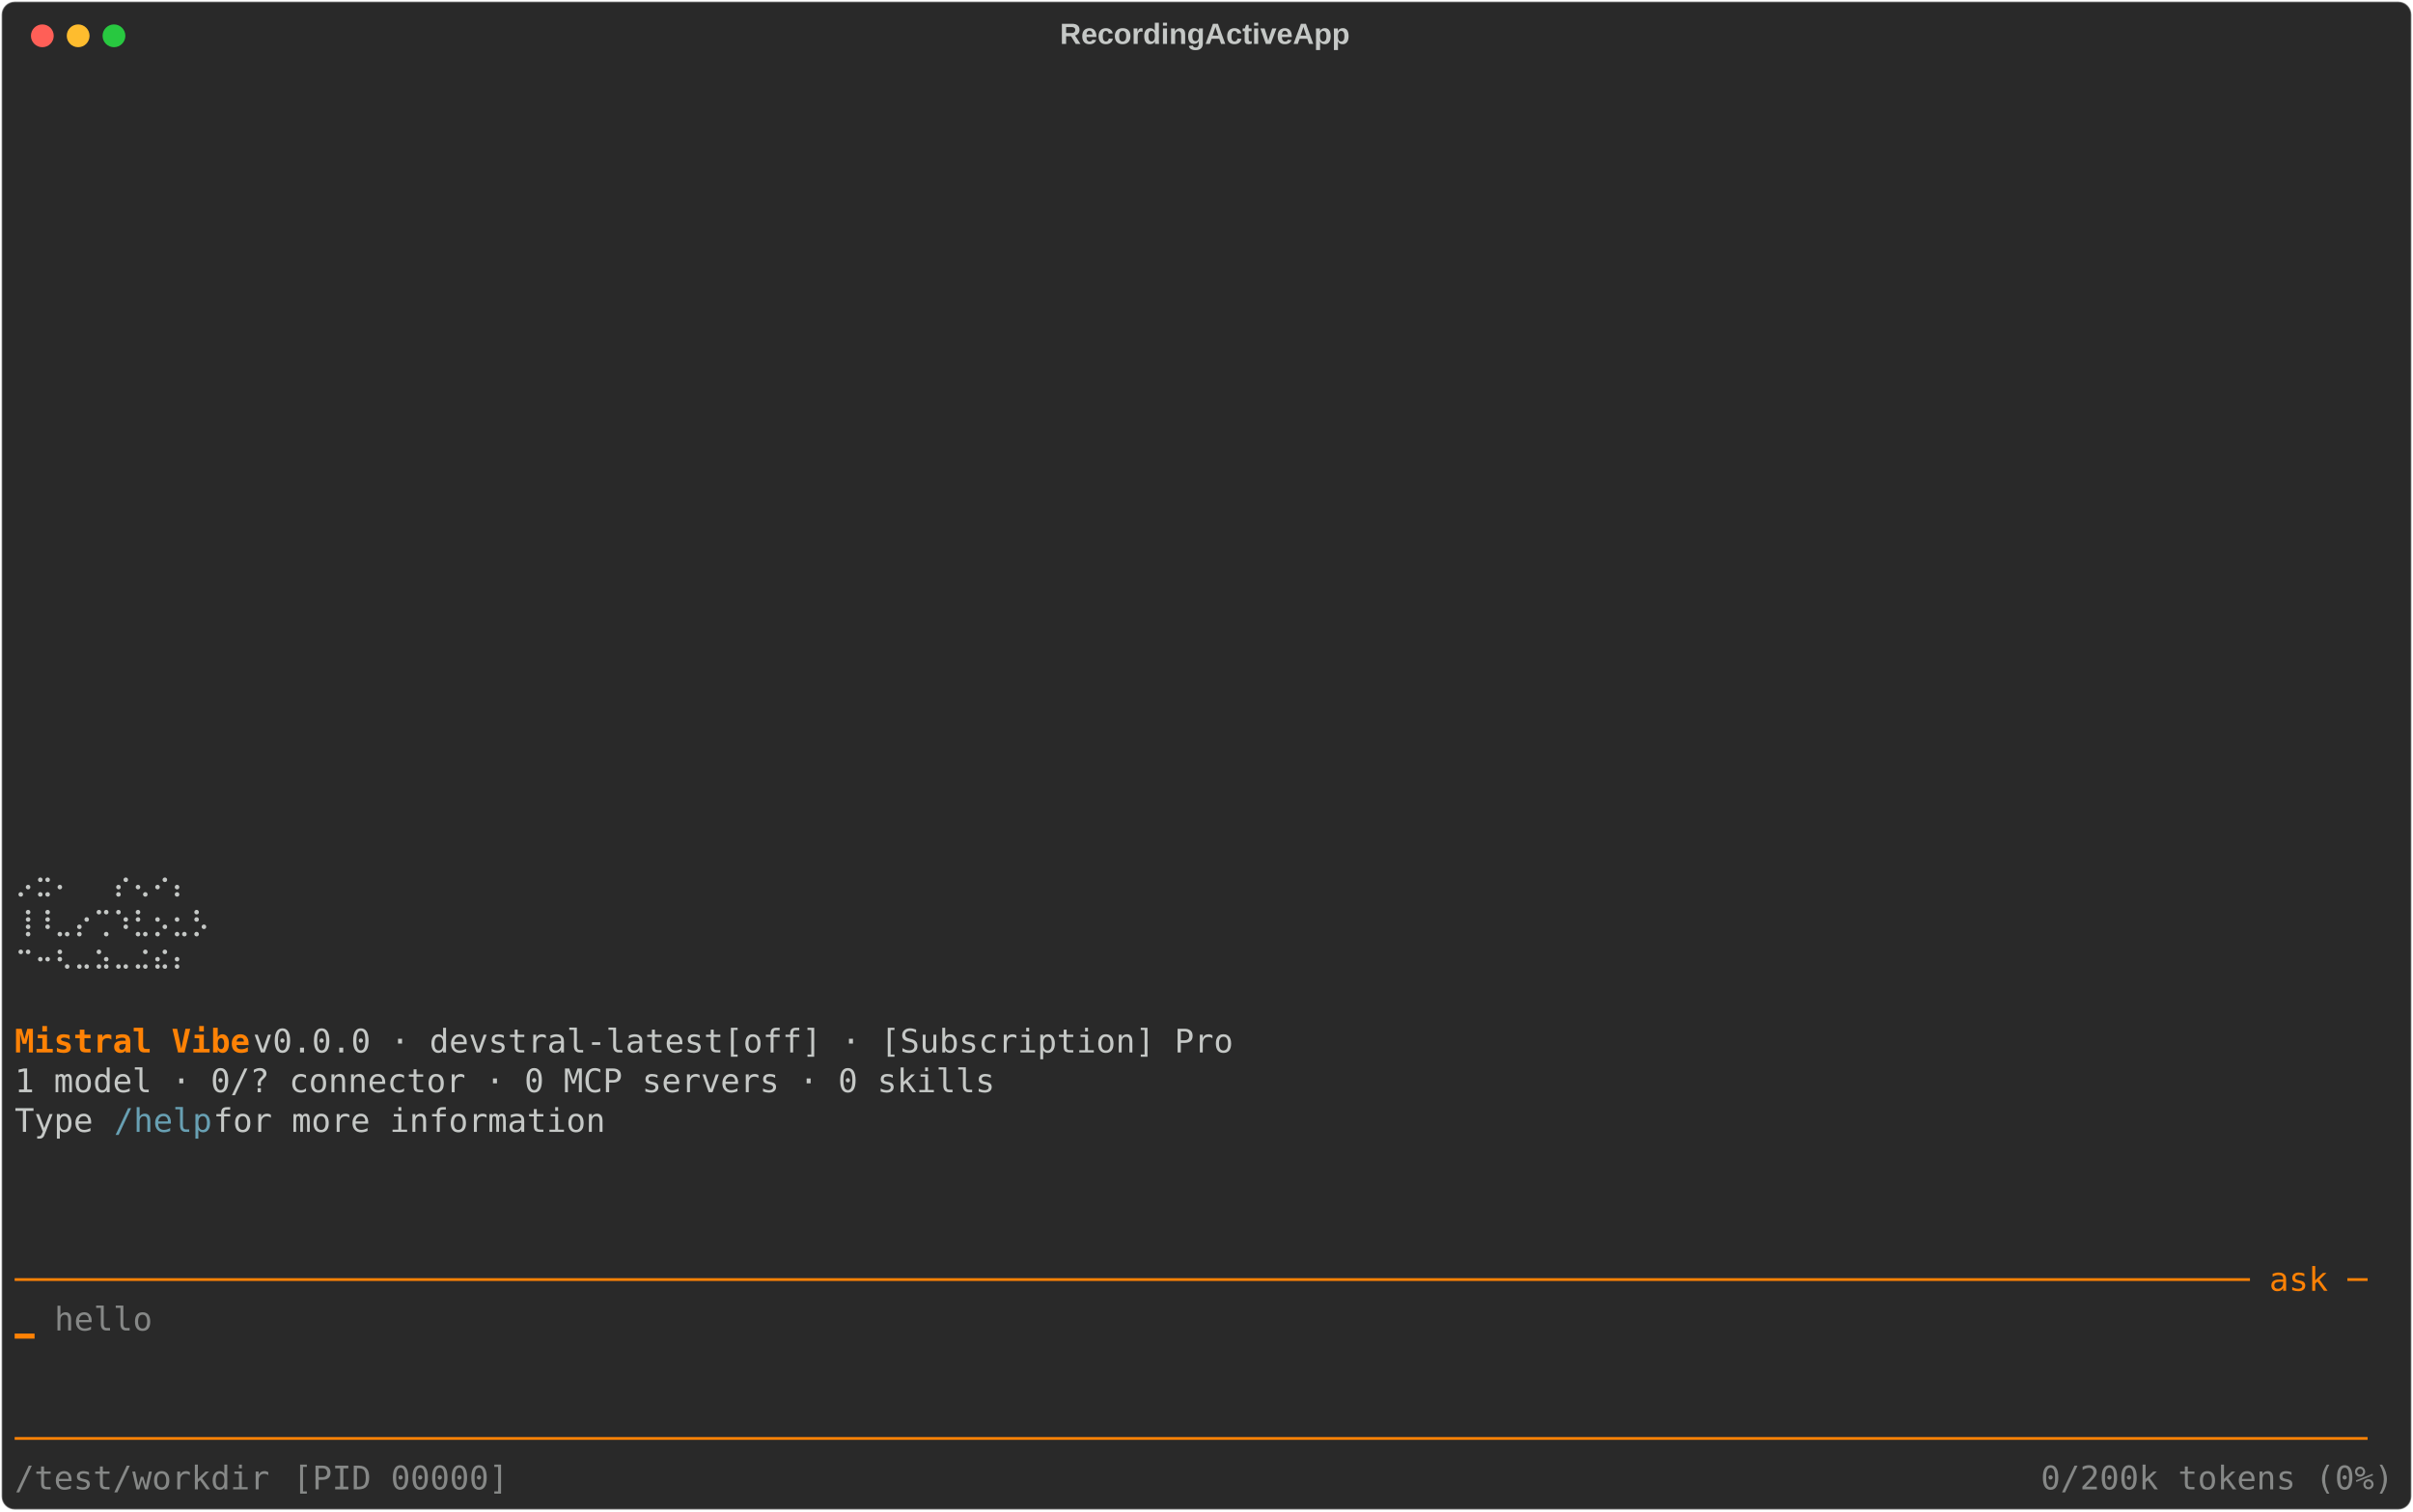
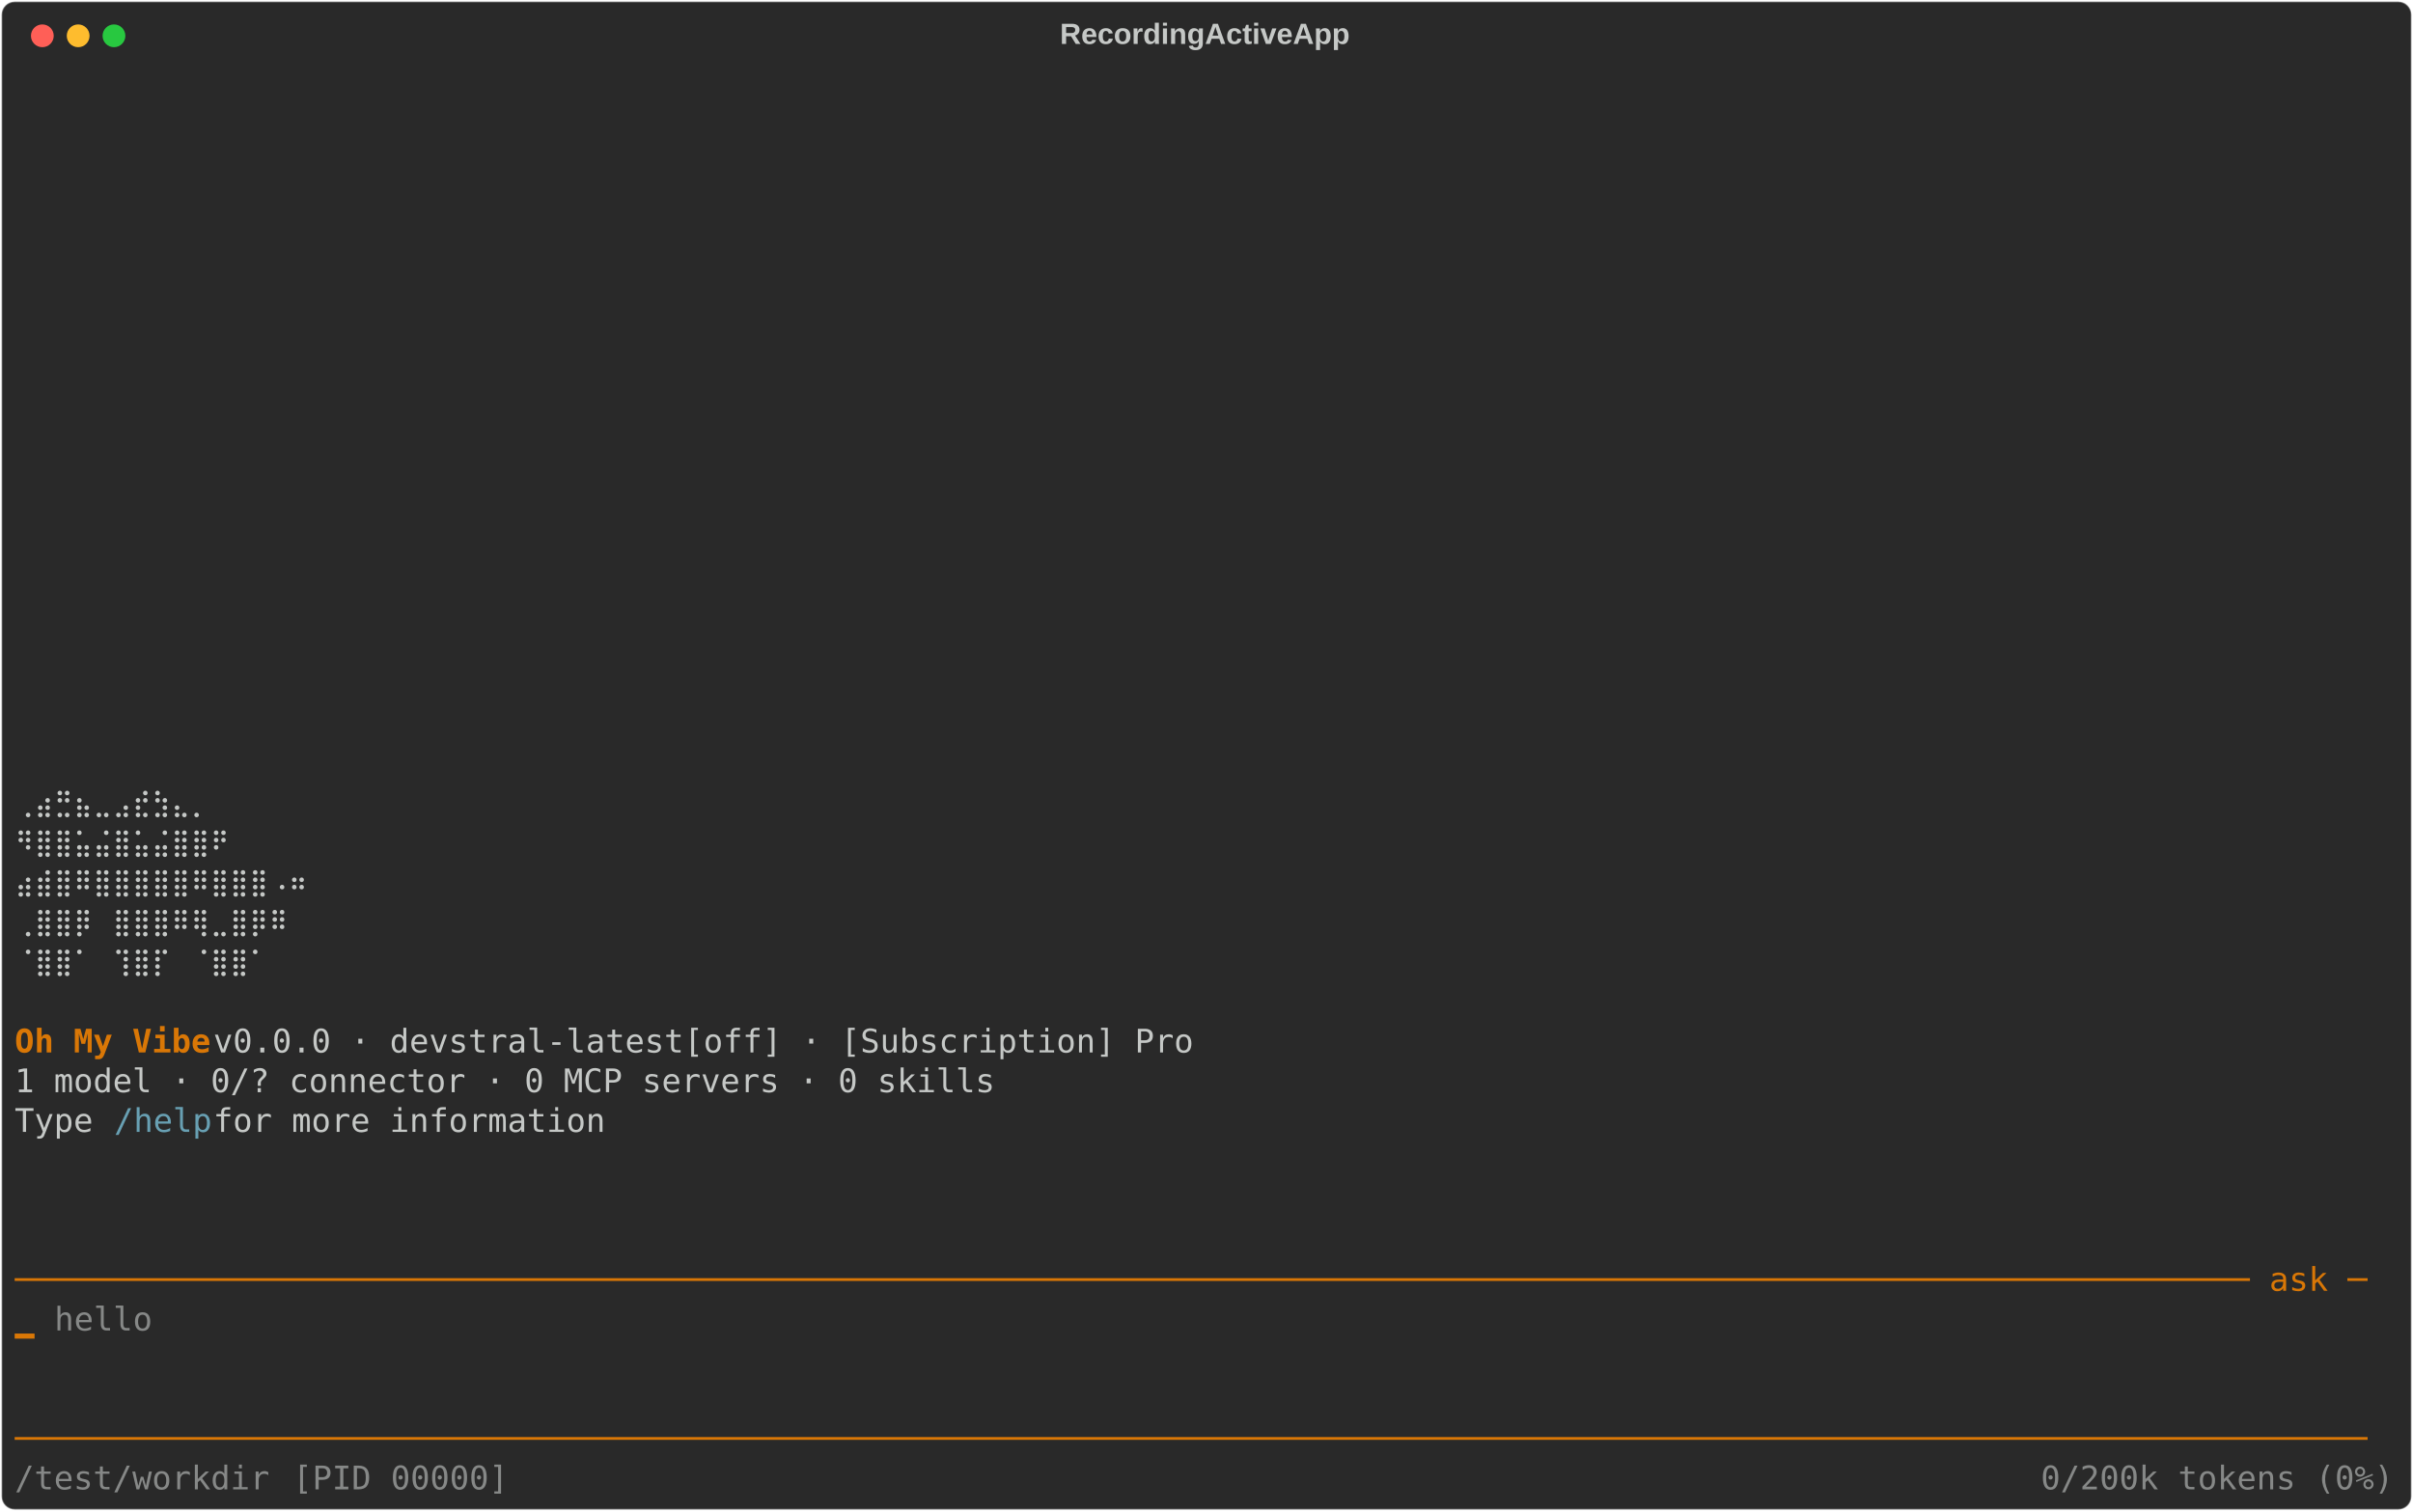
<svg xmlns="http://www.w3.org/2000/svg" class="rich-terminal" viewBox="0 0 1482 928.4">
  <style>

    @font-face {
        font-family: "Fira Code";
        src: local("FiraCode-Regular"),
                url("https://cdnjs.cloudflare.com/ajax/libs/firacode/6.2.0/woff2/FiraCode-Regular.woff2") format("woff2"),
                url("https://cdnjs.cloudflare.com/ajax/libs/firacode/6.2.0/woff/FiraCode-Regular.woff") format("woff");
        font-style: normal;
        font-weight: 400;
    }
    @font-face {
        font-family: "Fira Code";
        src: local("FiraCode-Bold"),
                url("https://cdnjs.cloudflare.com/ajax/libs/firacode/6.2.0/woff2/FiraCode-Bold.woff2") format("woff2"),
                url("https://cdnjs.cloudflare.com/ajax/libs/firacode/6.2.0/woff/FiraCode-Bold.woff") format("woff");
        font-style: bold;
        font-weight: 700;
    }

    .terminal-matrix {
        font-family: Fira Code, monospace;
        font-size: 20px;
        line-height: 24.4px;
        font-variant-east-asian: full-width;
    }

    .terminal-title {
        font-size: 18px;
        font-weight: bold;
        font-family: arial;
    }

    .terminal-r1 { fill: #c5c8c6 }
- .terminal-r2 { fill: #ff8205;font-weight: bold }
+ .terminal-r2 { fill: #d97706;font-weight: bold }
.terminal-r3 { fill: #68a0b3 }
- .terminal-r4 { fill: #ff8205 }
+ .terminal-r4 { fill: #d97706 }
.terminal-r5 { fill: #868887 }
    </style>
  <defs>
    <clipPath id="terminal-clip-terminal">
      <rect x="0" y="0" width="1463.0" height="877.4" />
    </clipPath>
    <clipPath id="terminal-line-0">
      <rect x="0" y="1.5" width="1464" height="24.65" />
    </clipPath>
    <clipPath id="terminal-line-1">
      <rect x="0" y="25.9" width="1464" height="24.65" />
    </clipPath>
    <clipPath id="terminal-line-2">
      <rect x="0" y="50.3" width="1464" height="24.65" />
    </clipPath>
    <clipPath id="terminal-line-3">
      <rect x="0" y="74.7" width="1464" height="24.65" />
    </clipPath>
    <clipPath id="terminal-line-4">
      <rect x="0" y="99.1" width="1464" height="24.65" />
    </clipPath>
    <clipPath id="terminal-line-5">
      <rect x="0" y="123.5" width="1464" height="24.65" />
    </clipPath>
    <clipPath id="terminal-line-6">
      <rect x="0" y="147.9" width="1464" height="24.65" />
    </clipPath>
    <clipPath id="terminal-line-7">
      <rect x="0" y="172.3" width="1464" height="24.65" />
    </clipPath>
    <clipPath id="terminal-line-8">
      <rect x="0" y="196.7" width="1464" height="24.65" />
    </clipPath>
    <clipPath id="terminal-line-9">
      <rect x="0" y="221.1" width="1464" height="24.65" />
    </clipPath>
    <clipPath id="terminal-line-10">
      <rect x="0" y="245.5" width="1464" height="24.65" />
    </clipPath>
    <clipPath id="terminal-line-11">
      <rect x="0" y="269.9" width="1464" height="24.65" />
    </clipPath>
    <clipPath id="terminal-line-12">
      <rect x="0" y="294.3" width="1464" height="24.65" />
    </clipPath>
    <clipPath id="terminal-line-13">
      <rect x="0" y="318.7" width="1464" height="24.65" />
    </clipPath>
    <clipPath id="terminal-line-14">
      <rect x="0" y="343.1" width="1464" height="24.65" />
    </clipPath>
    <clipPath id="terminal-line-15">
      <rect x="0" y="367.5" width="1464" height="24.65" />
    </clipPath>
    <clipPath id="terminal-line-16">
      <rect x="0" y="391.9" width="1464" height="24.65" />
    </clipPath>
    <clipPath id="terminal-line-17">
      <rect x="0" y="416.3" width="1464" height="24.65" />
    </clipPath>
    <clipPath id="terminal-line-18">
      <rect x="0" y="440.7" width="1464" height="24.65" />
    </clipPath>
    <clipPath id="terminal-line-19">
      <rect x="0" y="465.1" width="1464" height="24.65" />
    </clipPath>
    <clipPath id="terminal-line-20">
      <rect x="0" y="489.5" width="1464" height="24.65" />
    </clipPath>
    <clipPath id="terminal-line-21">
      <rect x="0" y="513.9" width="1464" height="24.65" />
    </clipPath>
    <clipPath id="terminal-line-22">
      <rect x="0" y="538.3" width="1464" height="24.65" />
    </clipPath>
    <clipPath id="terminal-line-23">
      <rect x="0" y="562.7" width="1464" height="24.65" />
    </clipPath>
    <clipPath id="terminal-line-24">
      <rect x="0" y="587.1" width="1464" height="24.65" />
    </clipPath>
    <clipPath id="terminal-line-25">
      <rect x="0" y="611.5" width="1464" height="24.65" />
    </clipPath>
    <clipPath id="terminal-line-26">
      <rect x="0" y="635.9" width="1464" height="24.65" />
    </clipPath>
    <clipPath id="terminal-line-27">
      <rect x="0" y="660.3" width="1464" height="24.65" />
    </clipPath>
    <clipPath id="terminal-line-28">
      <rect x="0" y="684.7" width="1464" height="24.65" />
    </clipPath>
    <clipPath id="terminal-line-29">
      <rect x="0" y="709.1" width="1464" height="24.65" />
    </clipPath>
    <clipPath id="terminal-line-30">
      <rect x="0" y="733.5" width="1464" height="24.65" />
    </clipPath>
    <clipPath id="terminal-line-31">
      <rect x="0" y="757.9" width="1464" height="24.65" />
    </clipPath>
    <clipPath id="terminal-line-32">
      <rect x="0" y="782.3" width="1464" height="24.65" />
    </clipPath>
    <clipPath id="terminal-line-33">
      <rect x="0" y="806.7" width="1464" height="24.65" />
    </clipPath>
    <clipPath id="terminal-line-34">
      <rect x="0" y="831.1" width="1464" height="24.65" />
    </clipPath>
  </defs>
  <rect fill="#292929" stroke="rgba(255,255,255,0.35)" stroke-width="1" x="1" y="1" width="1480" height="926.4" rx="8" />
  <text class="terminal-title" fill="#c5c8c6" text-anchor="middle" x="740" y="27">RecordingActiveApp</text>
  <g transform="translate(26,22)">
    <circle cx="0" cy="0" r="7" fill="#ff5f57" />
    <circle cx="22" cy="0" r="7" fill="#febc2e" />
    <circle cx="44" cy="0" r="7" fill="#28c840" />
  </g>
  <g transform="translate(9, 41)" clip-path="url(#terminal-clip-terminal)">
    <g class="terminal-matrix">
      <text class="terminal-r1" x="1464" y="20" textLength="12.2" clip-path="url(#terminal-line-0)">
</text>
      <text class="terminal-r1" x="1464" y="44.4" textLength="12.2" clip-path="url(#terminal-line-1)">
</text>
      <text class="terminal-r1" x="1464" y="68.8" textLength="12.2" clip-path="url(#terminal-line-2)">
</text>
      <text class="terminal-r1" x="1464" y="93.2" textLength="12.2" clip-path="url(#terminal-line-3)">
</text>
      <text class="terminal-r1" x="1464" y="117.6" textLength="12.2" clip-path="url(#terminal-line-4)">
</text>
      <text class="terminal-r1" x="1464" y="142" textLength="12.2" clip-path="url(#terminal-line-5)">
</text>
      <text class="terminal-r1" x="1464" y="166.4" textLength="12.2" clip-path="url(#terminal-line-6)">
</text>
      <text class="terminal-r1" x="1464" y="190.8" textLength="12.2" clip-path="url(#terminal-line-7)">
</text>
      <text class="terminal-r1" x="1464" y="215.2" textLength="12.2" clip-path="url(#terminal-line-8)">
</text>
      <text class="terminal-r1" x="1464" y="239.6" textLength="12.2" clip-path="url(#terminal-line-9)">
</text>
      <text class="terminal-r1" x="1464" y="264" textLength="12.2" clip-path="url(#terminal-line-10)">
</text>
      <text class="terminal-r1" x="1464" y="288.4" textLength="12.2" clip-path="url(#terminal-line-11)">
</text>
      <text class="terminal-r1" x="1464" y="312.8" textLength="12.2" clip-path="url(#terminal-line-12)">
</text>
      <text class="terminal-r1" x="1464" y="337.2" textLength="12.2" clip-path="url(#terminal-line-13)">
</text>
      <text class="terminal-r1" x="1464" y="361.6" textLength="12.2" clip-path="url(#terminal-line-14)">
</text>
      <text class="terminal-r1" x="1464" y="386" textLength="12.2" clip-path="url(#terminal-line-15)">
</text>
      <text class="terminal-r1" x="1464" y="410.4" textLength="12.2" clip-path="url(#terminal-line-16)">
</text>
      <text class="terminal-r1" x="1464" y="434.8" textLength="12.2" clip-path="url(#terminal-line-17)">
</text>
+       <text class="terminal-r1" x="0" y="459.2" textLength="219.6" clip-path="url(#terminal-line-18)">  ⢀⣴⣛⣦⣀⣠⣞⣳⣄⡀      </text>
      <text class="terminal-r1" x="1464" y="459.2" textLength="12.2" clip-path="url(#terminal-line-18)">
</text>
+       <text class="terminal-r1" x="0" y="483.6" textLength="219.6" clip-path="url(#terminal-line-19)">  ⠻⣿⣿⣥⣬⣿⣥⣬⣿⣿⠟     </text>
      <text class="terminal-r1" x="1464" y="483.6" textLength="12.2" clip-path="url(#terminal-line-19)">
</text>
-       <text class="terminal-r1" x="0" y="508" textLength="134.2" clip-path="url(#terminal-line-20)">  ⡠⣒⠄  ⡔⢄⠔⡄</text>
+       <text class="terminal-r1" x="0" y="508" textLength="219.6" clip-path="url(#terminal-line-20)"> ⣴⣾⣿⠿⣿⣿⣿⣿⣿⠿⣿⣿⣿⠠⠶  </text>
      <text class="terminal-r1" x="1464" y="508" textLength="12.2" clip-path="url(#terminal-line-20)">
</text>
-       <text class="terminal-r1" x="0" y="532.4" textLength="134.2" clip-path="url(#terminal-line-21)"> ⢸⠸⣀⡔⢉⠱⣃⡢⣂⡣</text>
+       <text class="terminal-r1" x="0" y="532.4" textLength="219.6" clip-path="url(#terminal-line-21)">⢀⣿⣿⡿ ⣿⣿⣿⠿⢿⣀⣿⡿⠿    </text>
      <text class="terminal-r1" x="1464" y="532.4" textLength="12.2" clip-path="url(#terminal-line-21)">
</text>
-       <text class="terminal-r1" x="0" y="556.8" textLength="134.2" clip-path="url(#terminal-line-22)">  ⠉⠒⠣⠤⠵⠤⠬⠮⠆</text>
+       <text class="terminal-r1" x="0" y="556.8" textLength="219.6" clip-path="url(#terminal-line-22)">⠈⣿⣿⠁ ⢹⣿⡏ ⠈⣿⣿⠁     </text>
      <text class="terminal-r1" x="1464" y="556.8" textLength="12.2" clip-path="url(#terminal-line-22)">
</text>
      <text class="terminal-r1" x="1464" y="581.2" textLength="12.2" clip-path="url(#terminal-line-23)">
</text>
-       <text class="terminal-r2" x="0" y="605.6" textLength="146.4" clip-path="url(#terminal-line-24)">Mistral Vibe</text>
-       <text class="terminal-r1" x="146.4" y="605.6" textLength="622.2" clip-path="url(#terminal-line-24)"> v0.0.0 · devstral-latest[off] · [Subscription] Pro</text>
+       <text class="terminal-r2" x="0" y="605.6" textLength="122" clip-path="url(#terminal-line-24)">Oh My Vibe</text>
+       <text class="terminal-r1" x="122" y="605.6" textLength="622.2" clip-path="url(#terminal-line-24)"> v0.0.0 · devstral-latest[off] · [Subscription] Pro</text>
      <text class="terminal-r1" x="1464" y="605.6" textLength="12.2" clip-path="url(#terminal-line-24)">
</text>
      <text class="terminal-r1" x="0" y="630" textLength="610" clip-path="url(#terminal-line-25)">1 model · 0/? connector · 0 MCP servers · 0 skills</text>
      <text class="terminal-r1" x="1464" y="630" textLength="12.2" clip-path="url(#terminal-line-25)">
</text>
      <text class="terminal-r1" x="0" y="654.4" textLength="61" clip-path="url(#terminal-line-26)">Type </text>
      <text class="terminal-r3" x="61" y="654.4" textLength="61" clip-path="url(#terminal-line-26)">/help</text>
      <text class="terminal-r1" x="122" y="654.4" textLength="256.2" clip-path="url(#terminal-line-26)"> for more information</text>
      <text class="terminal-r1" x="1464" y="654.4" textLength="12.2" clip-path="url(#terminal-line-26)">
</text>
      <text class="terminal-r1" x="1464" y="678.8" textLength="12.2" clip-path="url(#terminal-line-27)">
</text>
      <text class="terminal-r1" x="1464" y="703.2" textLength="12.2" clip-path="url(#terminal-line-28)">
</text>
      <text class="terminal-r1" x="1464" y="727.6" textLength="12.2" clip-path="url(#terminal-line-29)">
</text>
      <text class="terminal-r4" x="0" y="752" textLength="1464" clip-path="url(#terminal-line-30)">────────────────────────────────────────────────────────────────────────────────────────────────────────────────── ask ─</text>
      <text class="terminal-r1" x="1464" y="752" textLength="12.2" clip-path="url(#terminal-line-30)">
</text>
      <text class="terminal-r2" x="0" y="776.4" textLength="12.2" clip-path="url(#terminal-line-31)">▁</text>
      <text class="terminal-r5" x="24.4" y="776.4" textLength="1439.6" clip-path="url(#terminal-line-31)">hello                                                                                                                 </text>
      <text class="terminal-r1" x="1464" y="776.4" textLength="12.2" clip-path="url(#terminal-line-31)">
</text>
      <text class="terminal-r1" x="1464" y="800.8" textLength="12.2" clip-path="url(#terminal-line-32)">
</text>
      <text class="terminal-r1" x="1464" y="825.2" textLength="12.2" clip-path="url(#terminal-line-33)">
</text>
      <text class="terminal-r4" x="0" y="849.6" textLength="1464" clip-path="url(#terminal-line-34)">────────────────────────────────────────────────────────────────────────────────────────────────────────────────────────</text>
      <text class="terminal-r1" x="1464" y="849.6" textLength="12.2" clip-path="url(#terminal-line-34)">
</text>
      <text class="terminal-r5" x="0" y="874" textLength="158.6" clip-path="url(#terminal-line-35)">/test/workdir</text>
      <text class="terminal-r5" x="170.8" y="874" textLength="134.2" clip-path="url(#terminal-line-35)">[PID 00000]</text>
      <text class="terminal-r5" x="1244.4" y="874" textLength="219.6" clip-path="url(#terminal-line-35)">0/200k tokens (0%)</text>
    </g>
  </g>
</svg>
